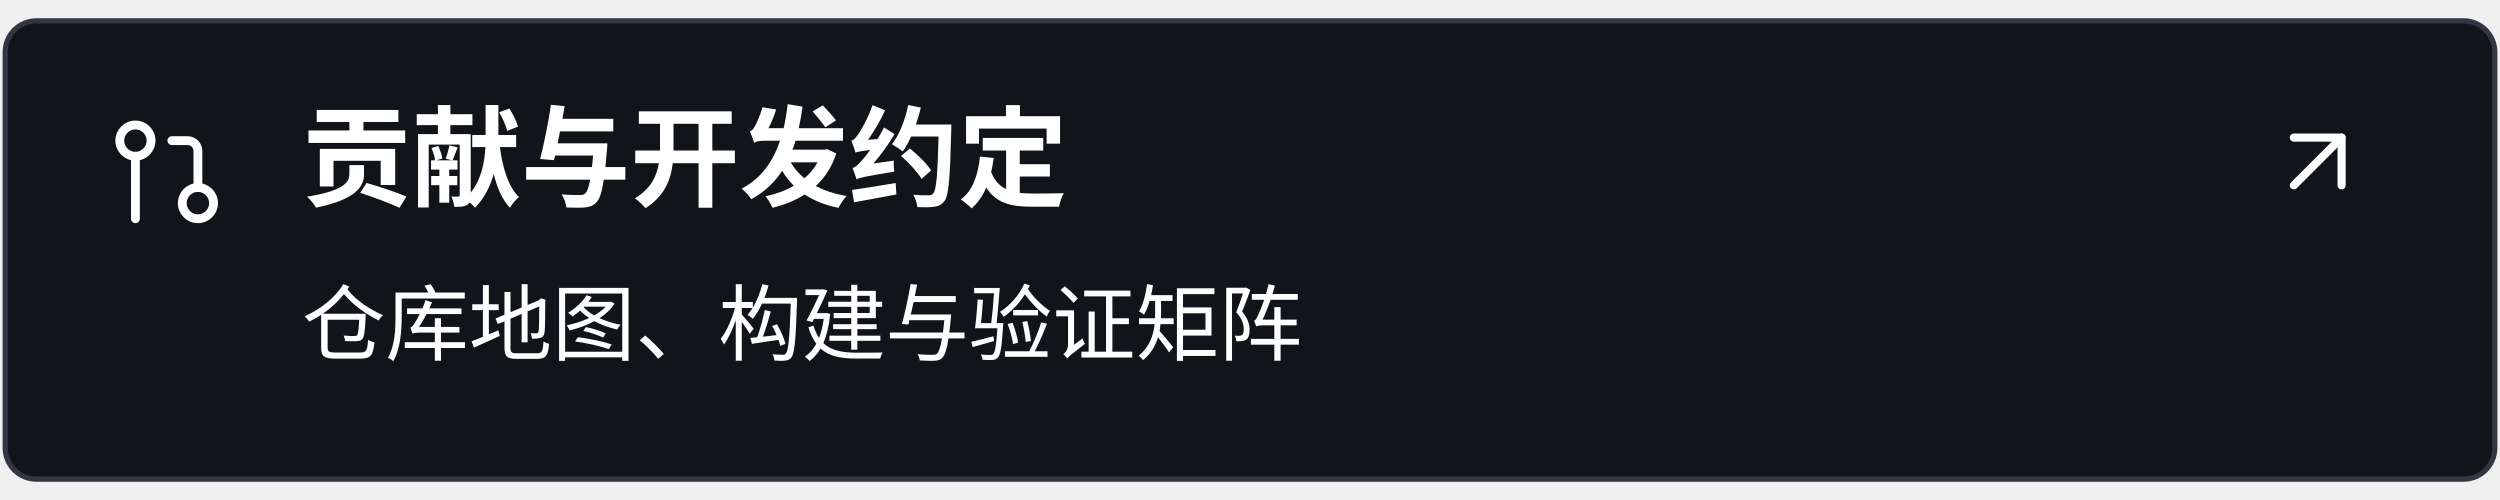
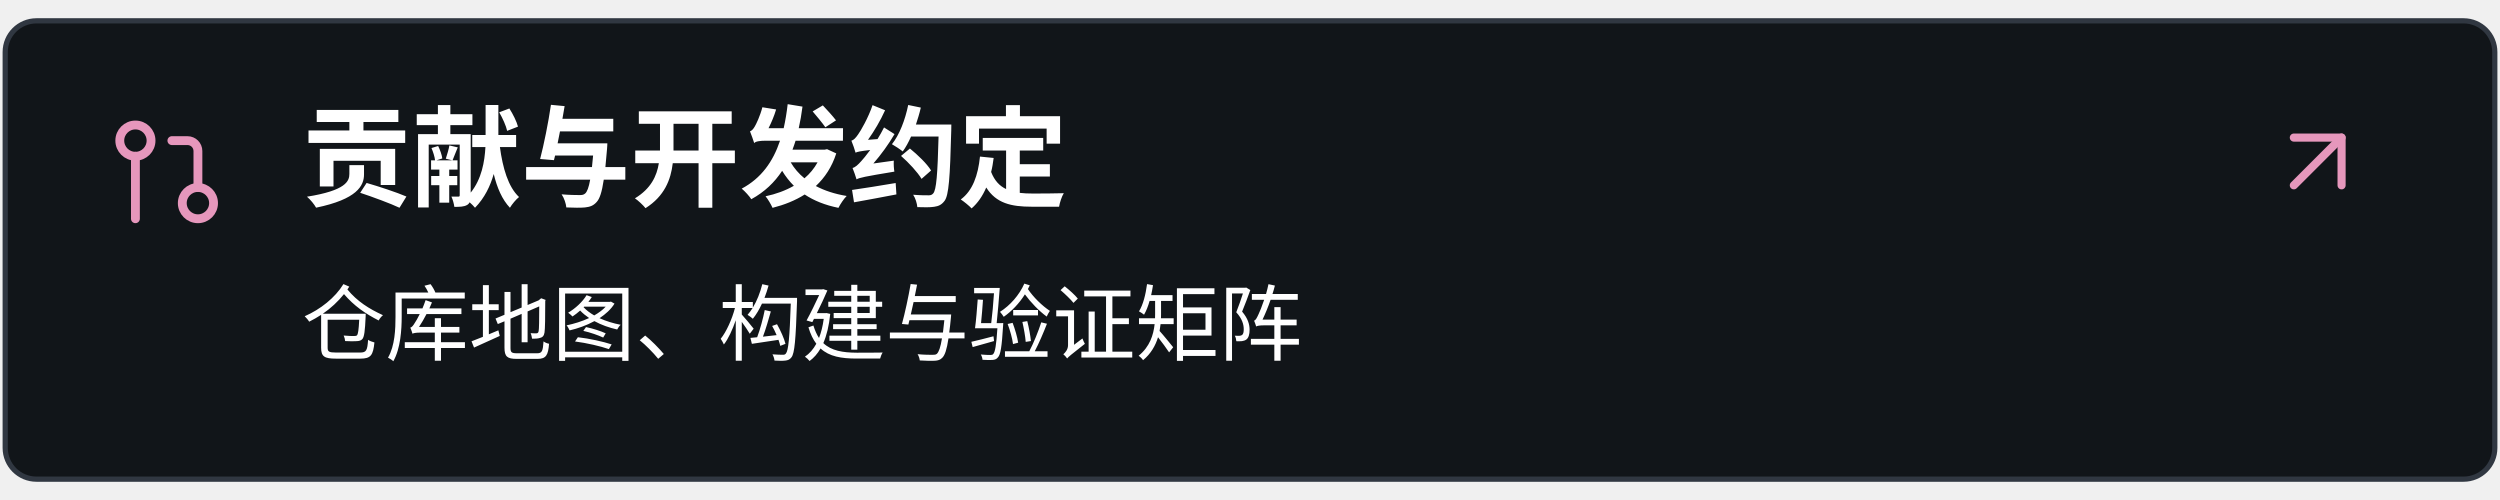
<svg xmlns="http://www.w3.org/2000/svg" width="480" height="96" viewBox="0 0 480 96" role="img" aria-labelledby="title desc">
  <style>
    text { font-family: "Cascadia Code","SFMono-Regular",Consolas,"Liberation Mono","Microsoft YaHei",monospace; letter-spacing: 0; }
    a:hover .tile { fill: #1b2028; }
    a:focus-visible .tile { stroke: #8bb6fb; stroke-width: 3; }
    
    text { fill: #ffffff; stroke: #111519; stroke-width: 1.5; paint-order: stroke fill; stroke-linejoin: round; }
    @media (prefers-color-scheme: light) {
      .tile { fill: #f5f7fa; stroke: #65717f; }
      a:hover .tile { fill: #e8edf4; }
    }

  </style>
  <a href="https://github.com/says693/dsh-TUI-693/blob/main/docs/contributing.md">
    <rect class="tile" x="1" y="4" width="478" height="88" rx="6" fill="#111519" stroke="#303741" />
-     <g class="outlined-icon">
-       <g transform="translate(20 21) scale(1)" fill="none" stroke="#111519" stroke-width="3.5" stroke-linecap="round" stroke-linejoin="round">
-         <circle cx="18" cy="18" r="3" />
-         <circle cx="6" cy="6" r="3" />
-         <path d="M13 6h3a2 2 0 0 1 2 2v7" />
-         <line x1="6" x2="6" y1="9" y2="21" />
-       </g>
-       <g transform="translate(20 21) scale(1)" fill="none" stroke="#ffffff" stroke-width="1.7" stroke-linecap="round" stroke-linejoin="round">
-         <circle cx="18" cy="18" r="3" />
-         <circle cx="6" cy="6" r="3" />
-         <path d="M13 6h3a2 2 0 0 1 2 2v7" />
-         <line x1="6" x2="6" y1="9" y2="21" />
-       </g>
+     <g transform="translate(20 21) scale(1)" fill="none" stroke="#e697bc" stroke-width="1.7" stroke-linecap="round" stroke-linejoin="round">
+       <circle cx="18" cy="18" r="3" />
+       <circle cx="6" cy="6" r="3" />
+       <path d="M13 6h3a2 2 0 0 1 2 2v7" />
+       <line x1="6" x2="6" y1="9" y2="21" />
    </g>
    <text x="58" y="38" font-size="21" fill="#edf1f6" font-weight="600">贡献与开发约定</text>
    <text x="58" y="68" font-size="16" fill="#aeb8c6">仓库地图、构建与验证矩阵</text>
-     <g class="outlined-icon">
-       <g transform="translate(434 20) scale(0.9166667)" fill="none" stroke="#111519" stroke-width="3.5" stroke-linecap="round" stroke-linejoin="round">
-         <path d="M7 7h10v10" />
-         <path d="M7 17 17 7" />
-       </g>
-       <g transform="translate(434 20) scale(0.9166667)" fill="none" stroke="#ffffff" stroke-width="1.7" stroke-linecap="round" stroke-linejoin="round">
-         <path d="M7 7h10v10" />
-         <path d="M7 17 17 7" />
-       </g>
+     <g transform="translate(434 20) scale(0.9166667)" fill="none" stroke="#e697bc" stroke-width="1.7" stroke-linecap="round" stroke-linejoin="round">
+       <path d="M7 7h10v10" />
+       <path d="M7 17 17 7" />
    </g>
  </a>
</svg>
